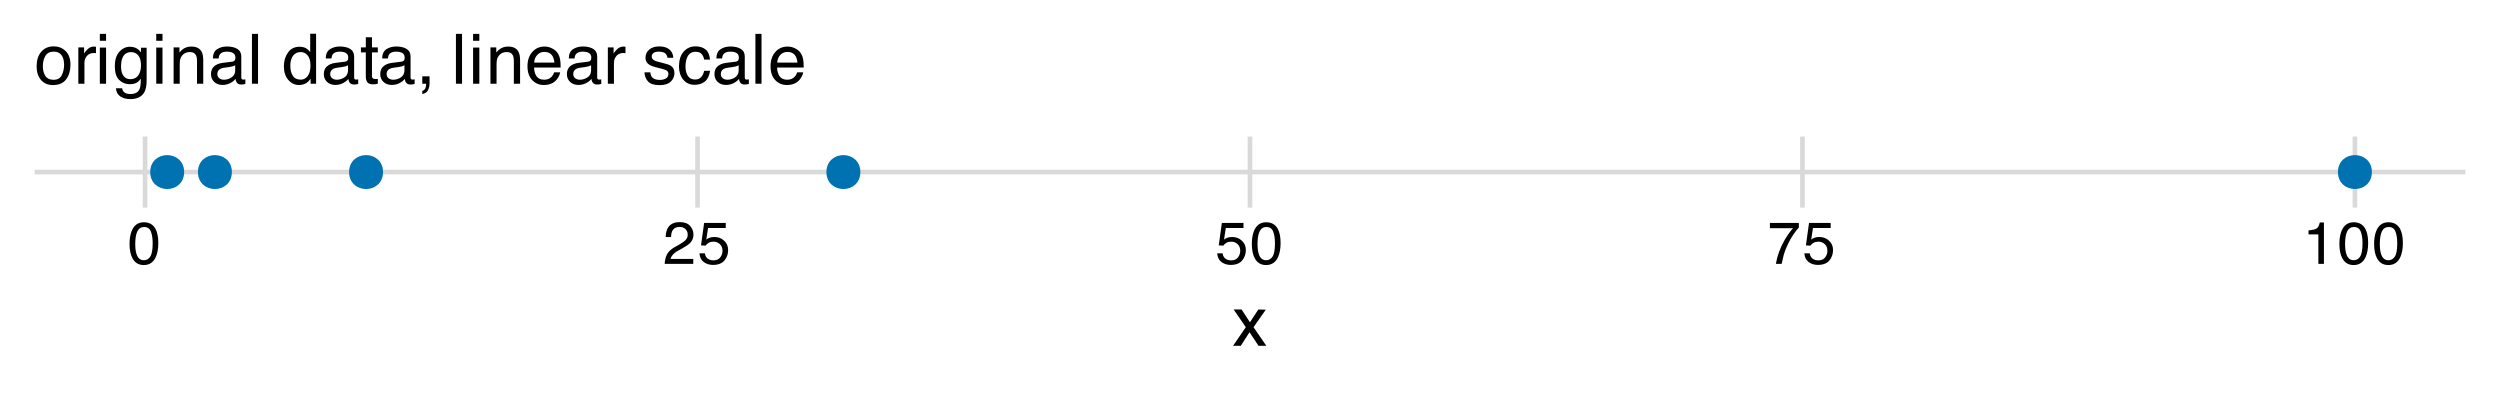
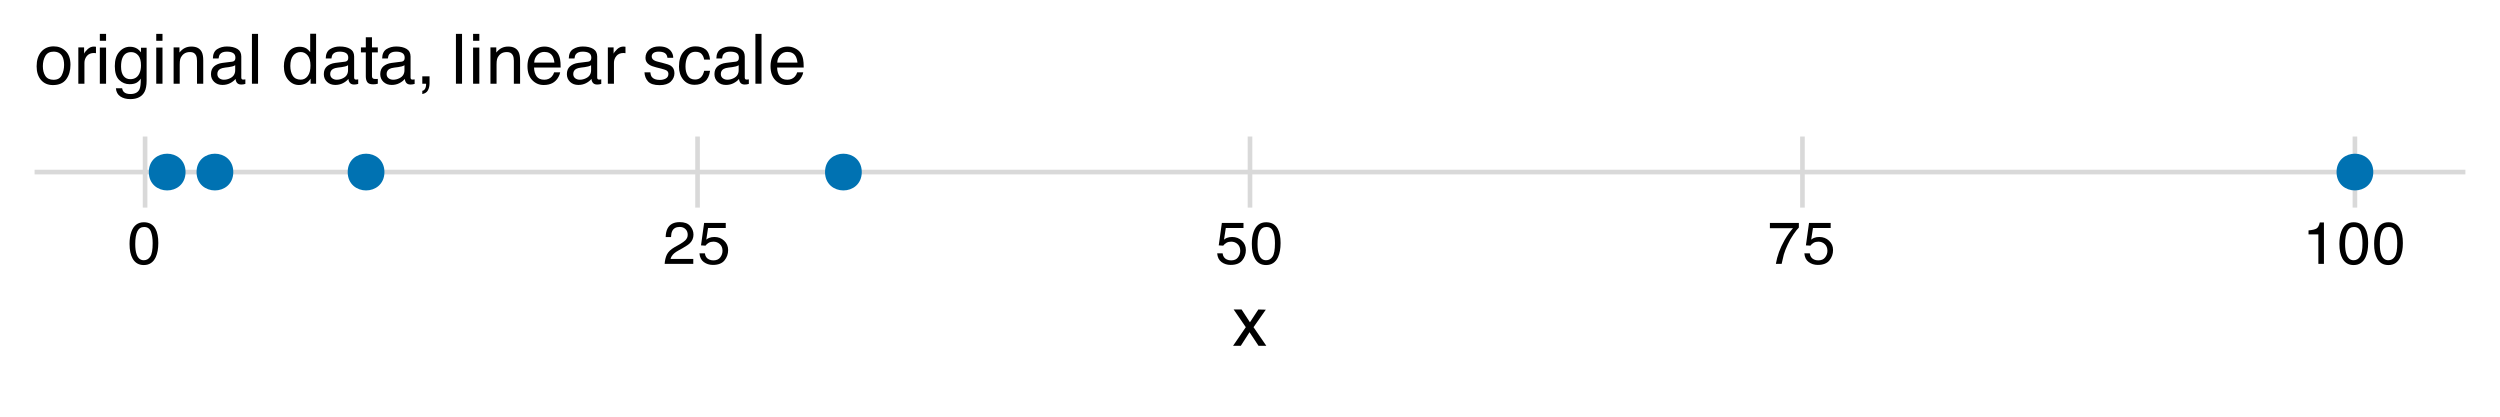
<svg xmlns="http://www.w3.org/2000/svg" xmlns:xlink="http://www.w3.org/1999/xlink" width="576" height="96" viewBox="0 0 576 96">
  <defs>
    <g>
      <g id="glyph-0-0">
        <path d="M 0.438 0 L 0.438 -9.844 L 8.25 -9.844 L 8.25 0 Z M 7.016 -1.234 L 7.016 -8.609 L 1.672 -8.609 L 1.672 -1.234 Z M 7.016 -1.234 " />
      </g>
      <g id="glyph-0-1">
        <path d="M 3.719 -9.594 C 4.957 -9.594 5.852 -9.082 6.406 -8.062 C 6.832 -7.27 7.047 -6.188 7.047 -4.812 C 7.047 -3.508 6.852 -2.43 6.469 -1.578 C 5.906 -0.348 4.984 0.266 3.703 0.266 C 2.547 0.266 1.688 -0.234 1.125 -1.234 C 0.656 -2.066 0.422 -3.191 0.422 -4.609 C 0.422 -5.691 0.562 -6.625 0.844 -7.406 C 1.375 -8.863 2.332 -9.594 3.719 -9.594 Z M 3.703 -0.844 C 4.328 -0.844 4.82 -1.117 5.188 -1.672 C 5.562 -2.223 5.75 -3.254 5.75 -4.766 C 5.75 -5.848 5.613 -6.738 5.344 -7.438 C 5.07 -8.145 4.551 -8.5 3.781 -8.5 C 3.07 -8.5 2.551 -8.164 2.219 -7.5 C 1.895 -6.832 1.734 -5.852 1.734 -4.562 C 1.734 -3.582 1.836 -2.797 2.047 -2.203 C 2.367 -1.297 2.922 -0.844 3.703 -0.844 Z M 3.703 -0.844 " />
      </g>
      <g id="glyph-0-2">
        <path d="M 0.422 0 C 0.473 -0.82 0.645 -1.539 0.938 -2.156 C 1.238 -2.77 1.816 -3.328 2.672 -3.828 L 3.969 -4.562 C 4.539 -4.906 4.941 -5.191 5.172 -5.422 C 5.547 -5.797 5.734 -6.223 5.734 -6.703 C 5.734 -7.254 5.562 -7.691 5.219 -8.016 C 4.883 -8.348 4.441 -8.516 3.891 -8.516 C 3.055 -8.516 2.484 -8.203 2.172 -7.578 C 2.004 -7.242 1.91 -6.781 1.891 -6.188 L 0.656 -6.188 C 0.676 -7.02 0.832 -7.703 1.125 -8.234 C 1.645 -9.16 2.566 -9.625 3.891 -9.625 C 4.992 -9.625 5.797 -9.328 6.297 -8.734 C 6.805 -8.141 7.062 -7.477 7.062 -6.75 C 7.062 -5.977 6.789 -5.32 6.25 -4.781 C 5.938 -4.469 5.375 -4.082 4.562 -3.625 L 3.656 -3.125 C 3.219 -2.883 2.875 -2.656 2.625 -2.438 C 2.176 -2.039 1.895 -1.609 1.781 -1.141 L 7.016 -1.141 L 7.016 0 Z M 0.422 0 " />
      </g>
      <g id="glyph-0-3">
        <path d="M 1.688 -2.438 C 1.77 -1.75 2.094 -1.273 2.656 -1.016 C 2.938 -0.879 3.266 -0.812 3.641 -0.812 C 4.359 -0.812 4.891 -1.039 5.234 -1.5 C 5.578 -1.957 5.75 -2.461 5.75 -3.016 C 5.75 -3.68 5.539 -4.195 5.125 -4.562 C 4.719 -4.938 4.234 -5.125 3.672 -5.125 C 3.254 -5.125 2.895 -5.039 2.594 -4.875 C 2.301 -4.719 2.047 -4.492 1.828 -4.203 L 0.797 -4.266 L 1.516 -9.438 L 6.5 -9.438 L 6.5 -8.266 L 2.422 -8.266 L 2.016 -5.594 C 2.234 -5.77 2.445 -5.898 2.656 -5.984 C 3.008 -6.129 3.422 -6.203 3.891 -6.203 C 4.773 -6.203 5.52 -5.914 6.125 -5.344 C 6.738 -4.781 7.047 -4.062 7.047 -3.188 C 7.047 -2.281 6.766 -1.484 6.203 -0.797 C 5.641 -0.109 4.75 0.234 3.531 0.234 C 2.738 0.234 2.039 0.016 1.438 -0.422 C 0.844 -0.859 0.508 -1.531 0.438 -2.438 Z M 1.688 -2.438 " />
      </g>
      <g id="glyph-0-4">
        <path d="M 7.172 -9.438 L 7.172 -8.375 C 6.867 -8.082 6.457 -7.562 5.938 -6.812 C 5.426 -6.07 4.977 -5.273 4.594 -4.422 C 4.195 -3.586 3.898 -2.828 3.703 -2.141 C 3.578 -1.691 3.41 -0.977 3.203 0 L 1.875 0 C 2.176 -1.832 2.844 -3.656 3.875 -5.469 C 4.488 -6.531 5.133 -7.445 5.812 -8.219 L 0.5 -8.219 L 0.5 -9.438 Z M 7.172 -9.438 " />
      </g>
      <g id="glyph-0-5">
        <path d="M 1.312 -6.797 L 1.312 -7.719 C 2.188 -7.801 2.797 -7.941 3.141 -8.141 C 3.484 -8.336 3.738 -8.805 3.906 -9.547 L 4.859 -9.547 L 4.859 0 L 3.578 0 L 3.578 -6.797 Z M 1.312 -6.797 " />
      </g>
      <g id="glyph-1-0">
        <path d="M 0.516 0 L 0.516 -11.484 L 9.625 -11.484 L 9.625 0 Z M 8.188 -1.438 L 8.188 -10.047 L 1.953 -10.047 L 1.953 -1.438 Z M 8.188 -1.438 " />
      </g>
      <g id="glyph-1-1">
        <path d="M 0.234 -8.375 L 2.062 -8.375 L 3.984 -5.422 L 5.922 -8.375 L 7.641 -8.328 L 4.812 -4.297 L 7.766 0 L 5.969 0 L 3.891 -3.141 L 1.875 0 L 0.094 0 L 3.031 -4.297 Z M 0.234 -8.375 " />
      </g>
      <g id="glyph-1-2">
        <path d="M 4.359 -0.906 C 5.285 -0.906 5.922 -1.258 6.266 -1.969 C 6.617 -2.676 6.797 -3.461 6.797 -4.328 C 6.797 -5.109 6.672 -5.742 6.422 -6.234 C 6.023 -7.004 5.344 -7.391 4.375 -7.391 C 3.508 -7.391 2.879 -7.062 2.484 -6.406 C 2.098 -5.75 1.906 -4.957 1.906 -4.031 C 1.906 -3.133 2.098 -2.391 2.484 -1.797 C 2.879 -1.203 3.504 -0.906 4.359 -0.906 Z M 4.406 -8.609 C 5.488 -8.609 6.398 -8.25 7.141 -7.531 C 7.891 -6.812 8.266 -5.754 8.266 -4.359 C 8.266 -3.016 7.938 -1.898 7.281 -1.016 C 6.625 -0.129 5.602 0.312 4.219 0.312 C 3.07 0.312 2.16 -0.078 1.484 -0.859 C 0.805 -1.641 0.469 -2.688 0.469 -4 C 0.469 -5.406 0.82 -6.523 1.531 -7.359 C 2.25 -8.191 3.207 -8.609 4.406 -8.609 Z M 4.359 -8.578 Z M 4.359 -8.578 " />
      </g>
      <g id="glyph-1-3">
        <path d="M 1.078 -8.375 L 2.406 -8.375 L 2.406 -6.922 C 2.52 -7.203 2.789 -7.547 3.219 -7.953 C 3.645 -8.359 4.133 -8.562 4.688 -8.562 C 4.719 -8.562 4.766 -8.555 4.828 -8.547 C 4.891 -8.547 4.992 -8.535 5.141 -8.516 L 5.141 -7.031 C 5.055 -7.051 4.977 -7.062 4.906 -7.062 C 4.844 -7.07 4.77 -7.078 4.688 -7.078 C 3.977 -7.078 3.43 -6.848 3.047 -6.391 C 2.672 -5.93 2.484 -5.406 2.484 -4.812 L 2.484 0 L 1.078 0 Z M 1.078 -8.375 " />
      </g>
      <g id="glyph-1-4">
        <path d="M 1.031 -8.328 L 2.469 -8.328 L 2.469 0 L 1.031 0 Z M 1.031 -11.484 L 2.469 -11.484 L 2.469 -9.891 L 1.031 -9.891 Z M 1.031 -11.484 " />
      </g>
      <g id="glyph-1-5">
        <path d="M 3.984 -8.516 C 4.641 -8.516 5.211 -8.352 5.703 -8.031 C 5.973 -7.852 6.242 -7.586 6.516 -7.234 L 6.516 -8.297 L 7.812 -8.297 L 7.812 -0.688 C 7.812 0.383 7.656 1.227 7.344 1.844 C 6.758 2.977 5.66 3.547 4.047 3.547 C 3.141 3.547 2.379 3.344 1.766 2.938 C 1.148 2.531 0.805 1.898 0.734 1.047 L 2.172 1.047 C 2.234 1.422 2.367 1.707 2.578 1.906 C 2.891 2.219 3.391 2.375 4.078 2.375 C 5.148 2.375 5.852 1.992 6.188 1.234 C 6.383 0.785 6.477 -0.016 6.469 -1.172 C 6.188 -0.742 5.848 -0.422 5.453 -0.203 C 5.055 0.004 4.531 0.109 3.875 0.109 C 2.969 0.109 2.176 -0.211 1.5 -0.859 C 0.82 -1.504 0.484 -2.57 0.484 -4.062 C 0.484 -5.457 0.82 -6.547 1.5 -7.328 C 2.188 -8.117 3.016 -8.516 3.984 -8.516 Z M 6.516 -4.219 C 6.516 -5.258 6.301 -6.031 5.875 -6.531 C 5.445 -7.031 4.906 -7.281 4.25 -7.281 C 3.258 -7.281 2.582 -6.816 2.219 -5.891 C 2.02 -5.391 1.922 -4.738 1.922 -3.938 C 1.922 -3 2.113 -2.281 2.5 -1.781 C 2.883 -1.289 3.398 -1.047 4.047 -1.047 C 5.055 -1.047 5.766 -1.504 6.172 -2.422 C 6.398 -2.93 6.516 -3.531 6.516 -4.219 Z M 4.156 -8.578 Z M 4.156 -8.578 " />
      </g>
      <g id="glyph-1-6">
        <path d="M 1.031 -8.375 L 2.375 -8.375 L 2.375 -7.188 C 2.77 -7.676 3.188 -8.023 3.625 -8.234 C 4.07 -8.453 4.566 -8.562 5.109 -8.562 C 6.297 -8.562 7.098 -8.145 7.516 -7.312 C 7.742 -6.863 7.859 -6.219 7.859 -5.375 L 7.859 0 L 6.422 0 L 6.422 -5.281 C 6.422 -5.789 6.348 -6.203 6.203 -6.516 C 5.953 -7.035 5.5 -7.297 4.844 -7.297 C 4.508 -7.297 4.234 -7.258 4.016 -7.188 C 3.629 -7.07 3.289 -6.844 3 -6.5 C 2.77 -6.227 2.617 -5.941 2.547 -5.641 C 2.473 -5.348 2.438 -4.93 2.438 -4.391 L 2.438 0 L 1.031 0 Z M 4.344 -8.578 Z M 4.344 -8.578 " />
      </g>
      <g id="glyph-1-7">
        <path d="M 2.109 -2.234 C 2.109 -1.828 2.254 -1.504 2.547 -1.266 C 2.848 -1.035 3.203 -0.922 3.609 -0.922 C 4.109 -0.922 4.586 -1.035 5.047 -1.266 C 5.828 -1.641 6.219 -2.258 6.219 -3.125 L 6.219 -4.266 C 6.051 -4.148 5.832 -4.055 5.562 -3.984 C 5.289 -3.91 5.023 -3.859 4.766 -3.828 L 3.906 -3.719 C 3.395 -3.656 3.016 -3.551 2.766 -3.406 C 2.328 -3.156 2.109 -2.766 2.109 -2.234 Z M 5.516 -5.078 C 5.836 -5.117 6.055 -5.254 6.172 -5.484 C 6.234 -5.609 6.266 -5.785 6.266 -6.016 C 6.266 -6.492 6.094 -6.844 5.75 -7.062 C 5.406 -7.281 4.914 -7.391 4.281 -7.391 C 3.551 -7.391 3.031 -7.191 2.719 -6.797 C 2.551 -6.578 2.441 -6.25 2.391 -5.812 L 1.078 -5.812 C 1.098 -6.844 1.43 -7.562 2.078 -7.969 C 2.723 -8.375 3.469 -8.578 4.312 -8.578 C 5.301 -8.578 6.102 -8.391 6.719 -8.016 C 7.32 -7.641 7.625 -7.055 7.625 -6.266 L 7.625 -1.438 C 7.625 -1.289 7.656 -1.172 7.719 -1.078 C 7.781 -0.992 7.906 -0.953 8.094 -0.953 C 8.156 -0.953 8.223 -0.957 8.297 -0.969 C 8.379 -0.977 8.469 -0.988 8.562 -1 L 8.562 0.047 C 8.344 0.109 8.176 0.145 8.062 0.156 C 7.945 0.176 7.789 0.188 7.594 0.188 C 7.102 0.188 6.75 0.008 6.531 -0.344 C 6.414 -0.52 6.336 -0.773 6.297 -1.109 C 6.004 -0.734 5.586 -0.406 5.047 -0.125 C 4.516 0.145 3.926 0.281 3.281 0.281 C 2.508 0.281 1.875 0.047 1.375 -0.422 C 0.883 -0.898 0.641 -1.492 0.641 -2.203 C 0.641 -2.973 0.879 -3.57 1.359 -4 C 1.848 -4.426 2.488 -4.691 3.281 -4.797 Z M 4.359 -8.578 Z M 4.359 -8.578 " />
      </g>
      <g id="glyph-1-8">
        <path d="M 1.078 -11.484 L 2.484 -11.484 L 2.484 0 L 1.078 0 Z M 1.078 -11.484 " />
      </g>
      <g id="glyph-1-9">
</g>
      <g id="glyph-1-10">
        <path d="M 1.922 -4.094 C 1.922 -3.195 2.109 -2.445 2.484 -1.844 C 2.867 -1.238 3.484 -0.938 4.328 -0.938 C 4.973 -0.938 5.504 -1.211 5.922 -1.766 C 6.348 -2.328 6.562 -3.133 6.562 -4.188 C 6.562 -5.238 6.344 -6.02 5.906 -6.531 C 5.477 -7.039 4.945 -7.297 4.312 -7.297 C 3.602 -7.297 3.023 -7.023 2.578 -6.484 C 2.141 -5.941 1.922 -5.145 1.922 -4.094 Z M 4.047 -8.516 C 4.68 -8.516 5.219 -8.379 5.656 -8.109 C 5.906 -7.953 6.188 -7.68 6.5 -7.297 L 6.5 -11.516 L 7.859 -11.516 L 7.859 0 L 6.594 0 L 6.594 -1.172 C 6.258 -0.648 5.867 -0.273 5.422 -0.047 C 4.973 0.18 4.461 0.297 3.891 0.297 C 2.953 0.297 2.141 -0.094 1.453 -0.875 C 0.773 -1.664 0.438 -2.711 0.438 -4.016 C 0.438 -5.234 0.75 -6.285 1.375 -7.172 C 2 -8.066 2.891 -8.516 4.047 -8.516 Z M 4.047 -8.516 " />
      </g>
      <g id="glyph-1-11">
        <path d="M 1.312 -10.703 L 2.734 -10.703 L 2.734 -8.375 L 4.078 -8.375 L 4.078 -7.219 L 2.734 -7.219 L 2.734 -1.766 C 2.734 -1.473 2.832 -1.273 3.031 -1.172 C 3.145 -1.117 3.328 -1.094 3.578 -1.094 C 3.648 -1.094 3.723 -1.094 3.797 -1.094 C 3.879 -1.094 3.973 -1.098 4.078 -1.109 L 4.078 0 C 3.91 0.051 3.738 0.086 3.562 0.109 C 3.395 0.129 3.207 0.141 3 0.141 C 2.344 0.141 1.895 -0.023 1.656 -0.359 C 1.426 -0.703 1.312 -1.145 1.312 -1.688 L 1.312 -7.219 L 0.188 -7.219 L 0.188 -8.375 L 1.312 -8.375 Z M 1.312 -10.703 " />
      </g>
      <g id="glyph-1-12">
        <path d="M 1.328 1.641 C 1.691 1.578 1.945 1.32 2.094 0.875 C 2.164 0.645 2.203 0.422 2.203 0.203 C 2.203 0.16 2.203 0.125 2.203 0.094 C 2.203 0.07 2.195 0.039 2.188 0 L 1.328 0 L 1.328 -1.703 L 3 -1.703 L 3 -0.125 C 3 0.5 2.875 1.047 2.625 1.516 C 2.375 1.984 1.941 2.27 1.328 2.375 Z M 1.328 1.641 " />
      </g>
      <g id="glyph-1-13">
        <path d="M 4.516 -8.562 C 5.109 -8.562 5.68 -8.422 6.234 -8.141 C 6.797 -7.859 7.223 -7.5 7.516 -7.062 C 7.797 -6.633 7.984 -6.141 8.078 -5.578 C 8.16 -5.191 8.203 -4.578 8.203 -3.734 L 2.078 -3.734 C 2.098 -2.891 2.297 -2.207 2.672 -1.688 C 3.047 -1.176 3.629 -0.922 4.422 -0.922 C 5.148 -0.922 5.734 -1.164 6.172 -1.656 C 6.422 -1.938 6.598 -2.258 6.703 -2.625 L 8.094 -2.625 C 8.051 -2.32 7.926 -1.977 7.719 -1.594 C 7.52 -1.219 7.289 -0.91 7.031 -0.672 C 6.602 -0.254 6.078 0.023 5.453 0.172 C 5.109 0.254 4.723 0.297 4.297 0.297 C 3.254 0.297 2.367 -0.082 1.641 -0.844 C 0.922 -1.602 0.562 -2.664 0.562 -4.031 C 0.562 -5.375 0.926 -6.461 1.656 -7.297 C 2.383 -8.141 3.336 -8.562 4.516 -8.562 Z M 6.766 -4.859 C 6.703 -5.461 6.566 -5.945 6.359 -6.312 C 5.973 -6.988 5.332 -7.328 4.438 -7.328 C 3.789 -7.328 3.25 -7.094 2.812 -6.625 C 2.375 -6.164 2.141 -5.578 2.109 -4.859 Z M 4.391 -8.578 Z M 4.391 -8.578 " />
      </g>
      <g id="glyph-1-14">
        <path d="M 1.875 -2.625 C 1.914 -2.156 2.031 -1.797 2.219 -1.547 C 2.57 -1.098 3.188 -0.875 4.062 -0.875 C 4.582 -0.875 5.039 -0.984 5.438 -1.203 C 5.832 -1.43 6.031 -1.785 6.031 -2.266 C 6.031 -2.617 5.875 -2.891 5.562 -3.078 C 5.352 -3.191 4.953 -3.328 4.359 -3.484 L 3.234 -3.766 C 2.523 -3.941 2 -4.141 1.656 -4.359 C 1.051 -4.734 0.75 -5.258 0.75 -5.938 C 0.75 -6.727 1.035 -7.367 1.609 -7.859 C 2.18 -8.348 2.945 -8.594 3.906 -8.594 C 5.164 -8.594 6.078 -8.223 6.641 -7.484 C 6.984 -7.016 7.148 -6.508 7.141 -5.969 L 5.812 -5.969 C 5.789 -6.281 5.68 -6.566 5.484 -6.828 C 5.16 -7.203 4.598 -7.391 3.797 -7.391 C 3.266 -7.391 2.863 -7.285 2.594 -7.078 C 2.32 -6.879 2.188 -6.613 2.188 -6.281 C 2.188 -5.914 2.363 -5.625 2.719 -5.406 C 2.926 -5.27 3.234 -5.156 3.641 -5.062 L 4.578 -4.828 C 5.586 -4.586 6.266 -4.352 6.609 -4.125 C 7.148 -3.758 7.422 -3.191 7.422 -2.422 C 7.422 -1.68 7.141 -1.035 6.578 -0.484 C 6.016 0.055 5.156 0.328 4 0.328 C 2.75 0.328 1.863 0.047 1.344 -0.516 C 0.832 -1.086 0.555 -1.789 0.516 -2.625 Z M 3.953 -8.578 Z M 3.953 -8.578 " />
      </g>
      <g id="glyph-1-15">
        <path d="M 4.266 -8.609 C 5.203 -8.609 5.969 -8.379 6.562 -7.922 C 7.156 -7.461 7.508 -6.676 7.625 -5.562 L 6.266 -5.562 C 6.18 -6.07 5.988 -6.5 5.688 -6.844 C 5.395 -7.188 4.922 -7.359 4.266 -7.359 C 3.367 -7.359 2.727 -6.922 2.344 -6.047 C 2.094 -5.473 1.969 -4.77 1.969 -3.938 C 1.969 -3.102 2.145 -2.398 2.5 -1.828 C 2.852 -1.254 3.41 -0.969 4.172 -0.969 C 4.754 -0.969 5.211 -1.145 5.547 -1.5 C 5.891 -1.852 6.129 -2.344 6.266 -2.969 L 7.625 -2.969 C 7.469 -1.852 7.078 -1.035 6.453 -0.516 C 5.828 -0.004 5.031 0.25 4.062 0.25 C 2.969 0.25 2.094 -0.148 1.438 -0.953 C 0.789 -1.754 0.469 -2.754 0.469 -3.953 C 0.469 -5.422 0.82 -6.562 1.531 -7.375 C 2.25 -8.195 3.16 -8.609 4.266 -8.609 Z M 4.047 -8.578 Z M 4.047 -8.578 " />
      </g>
    </g>
    <clipPath id="clip-0">
      <path clip-rule="nonzero" d="M 7.969 39 L 568.027 39 L 568.027 41 L 7.969 41 Z M 7.969 39 " />
    </clipPath>
    <clipPath id="clip-1">
      <path clip-rule="nonzero" d="M 32 31.461 L 34 31.461 L 34 47.828 L 32 47.828 Z M 32 31.461 " />
    </clipPath>
    <clipPath id="clip-2">
      <path clip-rule="nonzero" d="M 160 31.461 L 162 31.461 L 162 47.828 L 160 47.828 Z M 160 31.461 " />
    </clipPath>
    <clipPath id="clip-3">
      <path clip-rule="nonzero" d="M 287 31.461 L 289 31.461 L 289 47.828 L 287 47.828 Z M 287 31.461 " />
    </clipPath>
    <clipPath id="clip-4">
      <path clip-rule="nonzero" d="M 414 31.461 L 416 31.461 L 416 47.828 L 414 47.828 Z M 414 31.461 " />
    </clipPath>
    <clipPath id="clip-5">
      <path clip-rule="nonzero" d="M 542 31.461 L 544 31.461 L 544 47.828 L 542 47.828 Z M 542 31.461 " />
    </clipPath>
  </defs>
  <rect x="-57.6" y="-9.6" width="691.2" height="115.2" fill="rgb(100%, 100%, 100%)" fill-opacity="1" />
  <g clip-path="url(#clip-0)">
    <path fill="none" stroke-width="1.067" stroke-linecap="butt" stroke-linejoin="round" stroke="rgb(85.098%, 85.098%, 85.098%)" stroke-opacity="1" stroke-miterlimit="10" d="M 7.969 39.645 L 568.031 39.645 " />
  </g>
  <g clip-path="url(#clip-1)">
    <path fill="none" stroke-width="1.067" stroke-linecap="butt" stroke-linejoin="round" stroke="rgb(85.098%, 85.098%, 85.098%)" stroke-opacity="1" stroke-miterlimit="10" d="M 33.426 47.828 L 33.426 31.461 " />
  </g>
  <g clip-path="url(#clip-2)">
    <path fill="none" stroke-width="1.067" stroke-linecap="butt" stroke-linejoin="round" stroke="rgb(85.098%, 85.098%, 85.098%)" stroke-opacity="1" stroke-miterlimit="10" d="M 160.715 47.828 L 160.715 31.461 " />
  </g>
  <g clip-path="url(#clip-3)">
    <path fill="none" stroke-width="1.067" stroke-linecap="butt" stroke-linejoin="round" stroke="rgb(85.098%, 85.098%, 85.098%)" stroke-opacity="1" stroke-miterlimit="10" d="M 288 47.828 L 288 31.461 " />
  </g>
  <g clip-path="url(#clip-4)">
    <path fill="none" stroke-width="1.067" stroke-linecap="butt" stroke-linejoin="round" stroke="rgb(85.098%, 85.098%, 85.098%)" stroke-opacity="1" stroke-miterlimit="10" d="M 415.285 47.828 L 415.285 31.461 " />
  </g>
  <g clip-path="url(#clip-5)">
    <path fill="none" stroke-width="1.067" stroke-linecap="butt" stroke-linejoin="round" stroke="rgb(85.098%, 85.098%, 85.098%)" stroke-opacity="1" stroke-miterlimit="10" d="M 542.574 47.828 L 542.574 31.461 " />
  </g>
-   <path fill-rule="nonzero" fill="rgb(0%, 44.706%, 69.804%)" fill-opacity="1" stroke-width="0.709" stroke-linecap="round" stroke-linejoin="round" stroke="rgb(0%, 44.706%, 69.804%)" stroke-opacity="1" stroke-miterlimit="10" d="M 42.074 39.645 C 42.074 44.383 34.965 44.383 34.965 39.645 C 34.965 34.902 42.074 34.902 42.074 39.645 " />
-   <path fill-rule="nonzero" fill="rgb(0%, 44.706%, 69.804%)" fill-opacity="1" stroke-width="0.709" stroke-linecap="round" stroke-linejoin="round" stroke="rgb(0%, 44.706%, 69.804%)" stroke-opacity="1" stroke-miterlimit="10" d="M 53.07 39.645 C 53.07 44.383 45.961 44.383 45.961 39.645 C 45.961 34.902 53.07 34.902 53.07 39.645 " />
-   <path fill-rule="nonzero" fill="rgb(0%, 44.706%, 69.804%)" fill-opacity="1" stroke-width="0.709" stroke-linecap="round" stroke-linejoin="round" stroke="rgb(0%, 44.706%, 69.804%)" stroke-opacity="1" stroke-miterlimit="10" d="M 87.898 39.645 C 87.898 44.383 80.785 44.383 80.785 39.645 C 80.785 34.902 87.898 34.902 87.898 39.645 " />
-   <path fill-rule="nonzero" fill="rgb(0%, 44.706%, 69.804%)" fill-opacity="1" stroke-width="0.709" stroke-linecap="round" stroke-linejoin="round" stroke="rgb(0%, 44.706%, 69.804%)" stroke-opacity="1" stroke-miterlimit="10" d="M 197.871 39.645 C 197.871 44.383 190.762 44.383 190.762 39.645 C 190.762 34.902 197.871 34.902 197.871 39.645 " />
-   <path fill-rule="nonzero" fill="rgb(0%, 44.706%, 69.804%)" fill-opacity="1" stroke-width="0.709" stroke-linecap="round" stroke-linejoin="round" stroke="rgb(0%, 44.706%, 69.804%)" stroke-opacity="1" stroke-miterlimit="10" d="M 546.129 39.645 C 546.129 44.383 539.016 44.383 539.016 39.645 C 539.016 34.902 546.129 34.902 546.129 39.645 " />
+   <path fill-rule="nonzero" fill="rgb(0%, 44.706%, 69.804%)" fill-opacity="1" stroke-width="1.031" stroke-linecap="round" stroke-linejoin="round" stroke="rgb(0%, 44.706%, 69.804%)" stroke-opacity="1" stroke-miterlimit="10" d="M 42.234 39.645 C 42.234 44.598 34.801 44.598 34.801 39.645 C 34.801 34.688 42.234 34.688 42.234 39.645 " />
+   <path fill-rule="nonzero" fill="rgb(0%, 44.706%, 69.804%)" fill-opacity="1" stroke-width="1.031" stroke-linecap="round" stroke-linejoin="round" stroke="rgb(0%, 44.706%, 69.804%)" stroke-opacity="1" stroke-miterlimit="10" d="M 53.234 39.645 C 53.234 44.598 45.801 44.598 45.801 39.645 C 45.801 34.688 53.234 34.688 53.234 39.645 " />
+   <path fill-rule="nonzero" fill="rgb(0%, 44.706%, 69.804%)" fill-opacity="1" stroke-width="1.031" stroke-linecap="round" stroke-linejoin="round" stroke="rgb(0%, 44.706%, 69.804%)" stroke-opacity="1" stroke-miterlimit="10" d="M 88.059 39.645 C 88.059 44.598 80.625 44.598 80.625 39.645 C 80.625 34.688 88.059 34.688 88.059 39.645 " />
+   <path fill-rule="nonzero" fill="rgb(0%, 44.706%, 69.804%)" fill-opacity="1" stroke-width="1.031" stroke-linecap="round" stroke-linejoin="round" stroke="rgb(0%, 44.706%, 69.804%)" stroke-opacity="1" stroke-miterlimit="10" d="M 198.035 39.645 C 198.035 44.598 190.602 44.598 190.602 39.645 C 190.602 34.688 198.035 34.688 198.035 39.645 " />
+   <path fill-rule="nonzero" fill="rgb(0%, 44.706%, 69.804%)" fill-opacity="1" stroke-width="1.031" stroke-linecap="round" stroke-linejoin="round" stroke="rgb(0%, 44.706%, 69.804%)" stroke-opacity="1" stroke-miterlimit="10" d="M 546.289 39.645 C 546.289 44.598 538.855 44.598 538.855 39.645 C 538.855 34.688 546.289 34.688 546.289 39.645 " />
  <path fill="none" stroke-width="1.067" stroke-linecap="butt" stroke-linejoin="round" stroke="rgb(85.098%, 85.098%, 85.098%)" stroke-opacity="1" stroke-miterlimit="10" d="M 33.426 47.828 L 33.426 47.828 " />
  <path fill="none" stroke-width="1.067" stroke-linecap="butt" stroke-linejoin="round" stroke="rgb(85.098%, 85.098%, 85.098%)" stroke-opacity="1" stroke-miterlimit="10" d="M 160.715 47.828 L 160.715 47.828 " />
  <path fill="none" stroke-width="1.067" stroke-linecap="butt" stroke-linejoin="round" stroke="rgb(85.098%, 85.098%, 85.098%)" stroke-opacity="1" stroke-miterlimit="10" d="M 288 47.828 L 288 47.828 " />
  <path fill="none" stroke-width="1.067" stroke-linecap="butt" stroke-linejoin="round" stroke="rgb(85.098%, 85.098%, 85.098%)" stroke-opacity="1" stroke-miterlimit="10" d="M 415.285 47.828 L 415.285 47.828 " />
  <path fill="none" stroke-width="1.067" stroke-linecap="butt" stroke-linejoin="round" stroke="rgb(85.098%, 85.098%, 85.098%)" stroke-opacity="1" stroke-miterlimit="10" d="M 542.574 47.828 L 542.574 47.828 " />
  <g fill="rgb(0%, 0%, 0%)" fill-opacity="1">
    <use xlink:href="#glyph-0-1" x="29.426" y="60.802" />
  </g>
  <g fill="rgb(0%, 0%, 0%)" fill-opacity="1">
    <use xlink:href="#glyph-0-2" x="152.715" y="60.802" />
    <use xlink:href="#glyph-0-3" x="160.715" y="60.802" />
  </g>
  <g fill="rgb(0%, 0%, 0%)" fill-opacity="1">
    <use xlink:href="#glyph-0-3" x="280" y="60.802" />
    <use xlink:href="#glyph-0-1" x="288" y="60.802" />
  </g>
  <g fill="rgb(0%, 0%, 0%)" fill-opacity="1">
    <use xlink:href="#glyph-0-4" x="407.285" y="60.802" />
    <use xlink:href="#glyph-0-3" x="415.285" y="60.802" />
  </g>
  <g fill="rgb(0%, 0%, 0%)" fill-opacity="1">
    <use xlink:href="#glyph-0-5" x="530.574" y="60.802" />
    <use xlink:href="#glyph-0-1" x="538.574" y="60.802" />
    <use xlink:href="#glyph-0-1" x="546.574" y="60.802" />
  </g>
  <g fill="rgb(0%, 0%, 0%)" fill-opacity="1">
    <use xlink:href="#glyph-1-1" x="284" y="79.68" />
  </g>
  <g fill="rgb(0%, 0%, 0%)" fill-opacity="1">
    <use xlink:href="#glyph-1-2" x="7.969" y="19.289" />
    <use xlink:href="#glyph-1-3" x="16.969" y="19.289" />
    <use xlink:href="#glyph-1-4" x="21.969" y="19.289" />
    <use xlink:href="#glyph-1-5" x="25.969" y="19.289" />
    <use xlink:href="#glyph-1-4" x="34.969" y="19.289" />
    <use xlink:href="#glyph-1-6" x="38.969" y="19.289" />
    <use xlink:href="#glyph-1-7" x="47.969" y="19.289" />
    <use xlink:href="#glyph-1-8" x="56.969" y="19.289" />
    <use xlink:href="#glyph-1-9" x="60.969" y="19.289" />
    <use xlink:href="#glyph-1-10" x="64.969" y="19.289" />
    <use xlink:href="#glyph-1-7" x="73.969" y="19.289" />
    <use xlink:href="#glyph-1-11" x="82.969" y="19.289" />
    <use xlink:href="#glyph-1-7" x="86.969" y="19.289" />
    <use xlink:href="#glyph-1-12" x="95.969" y="19.289" />
    <use xlink:href="#glyph-1-9" x="99.969" y="19.289" />
    <use xlink:href="#glyph-1-8" x="103.969" y="19.289" />
    <use xlink:href="#glyph-1-4" x="107.969" y="19.289" />
    <use xlink:href="#glyph-1-6" x="111.969" y="19.289" />
    <use xlink:href="#glyph-1-13" x="120.969" y="19.289" />
    <use xlink:href="#glyph-1-7" x="129.969" y="19.289" />
    <use xlink:href="#glyph-1-3" x="138.969" y="19.289" />
    <use xlink:href="#glyph-1-9" x="143.969" y="19.289" />
    <use xlink:href="#glyph-1-14" x="147.969" y="19.289" />
    <use xlink:href="#glyph-1-15" x="155.969" y="19.289" />
    <use xlink:href="#glyph-1-7" x="163.969" y="19.289" />
    <use xlink:href="#glyph-1-8" x="172.969" y="19.289" />
    <use xlink:href="#glyph-1-13" x="176.969" y="19.289" />
  </g>
</svg>
